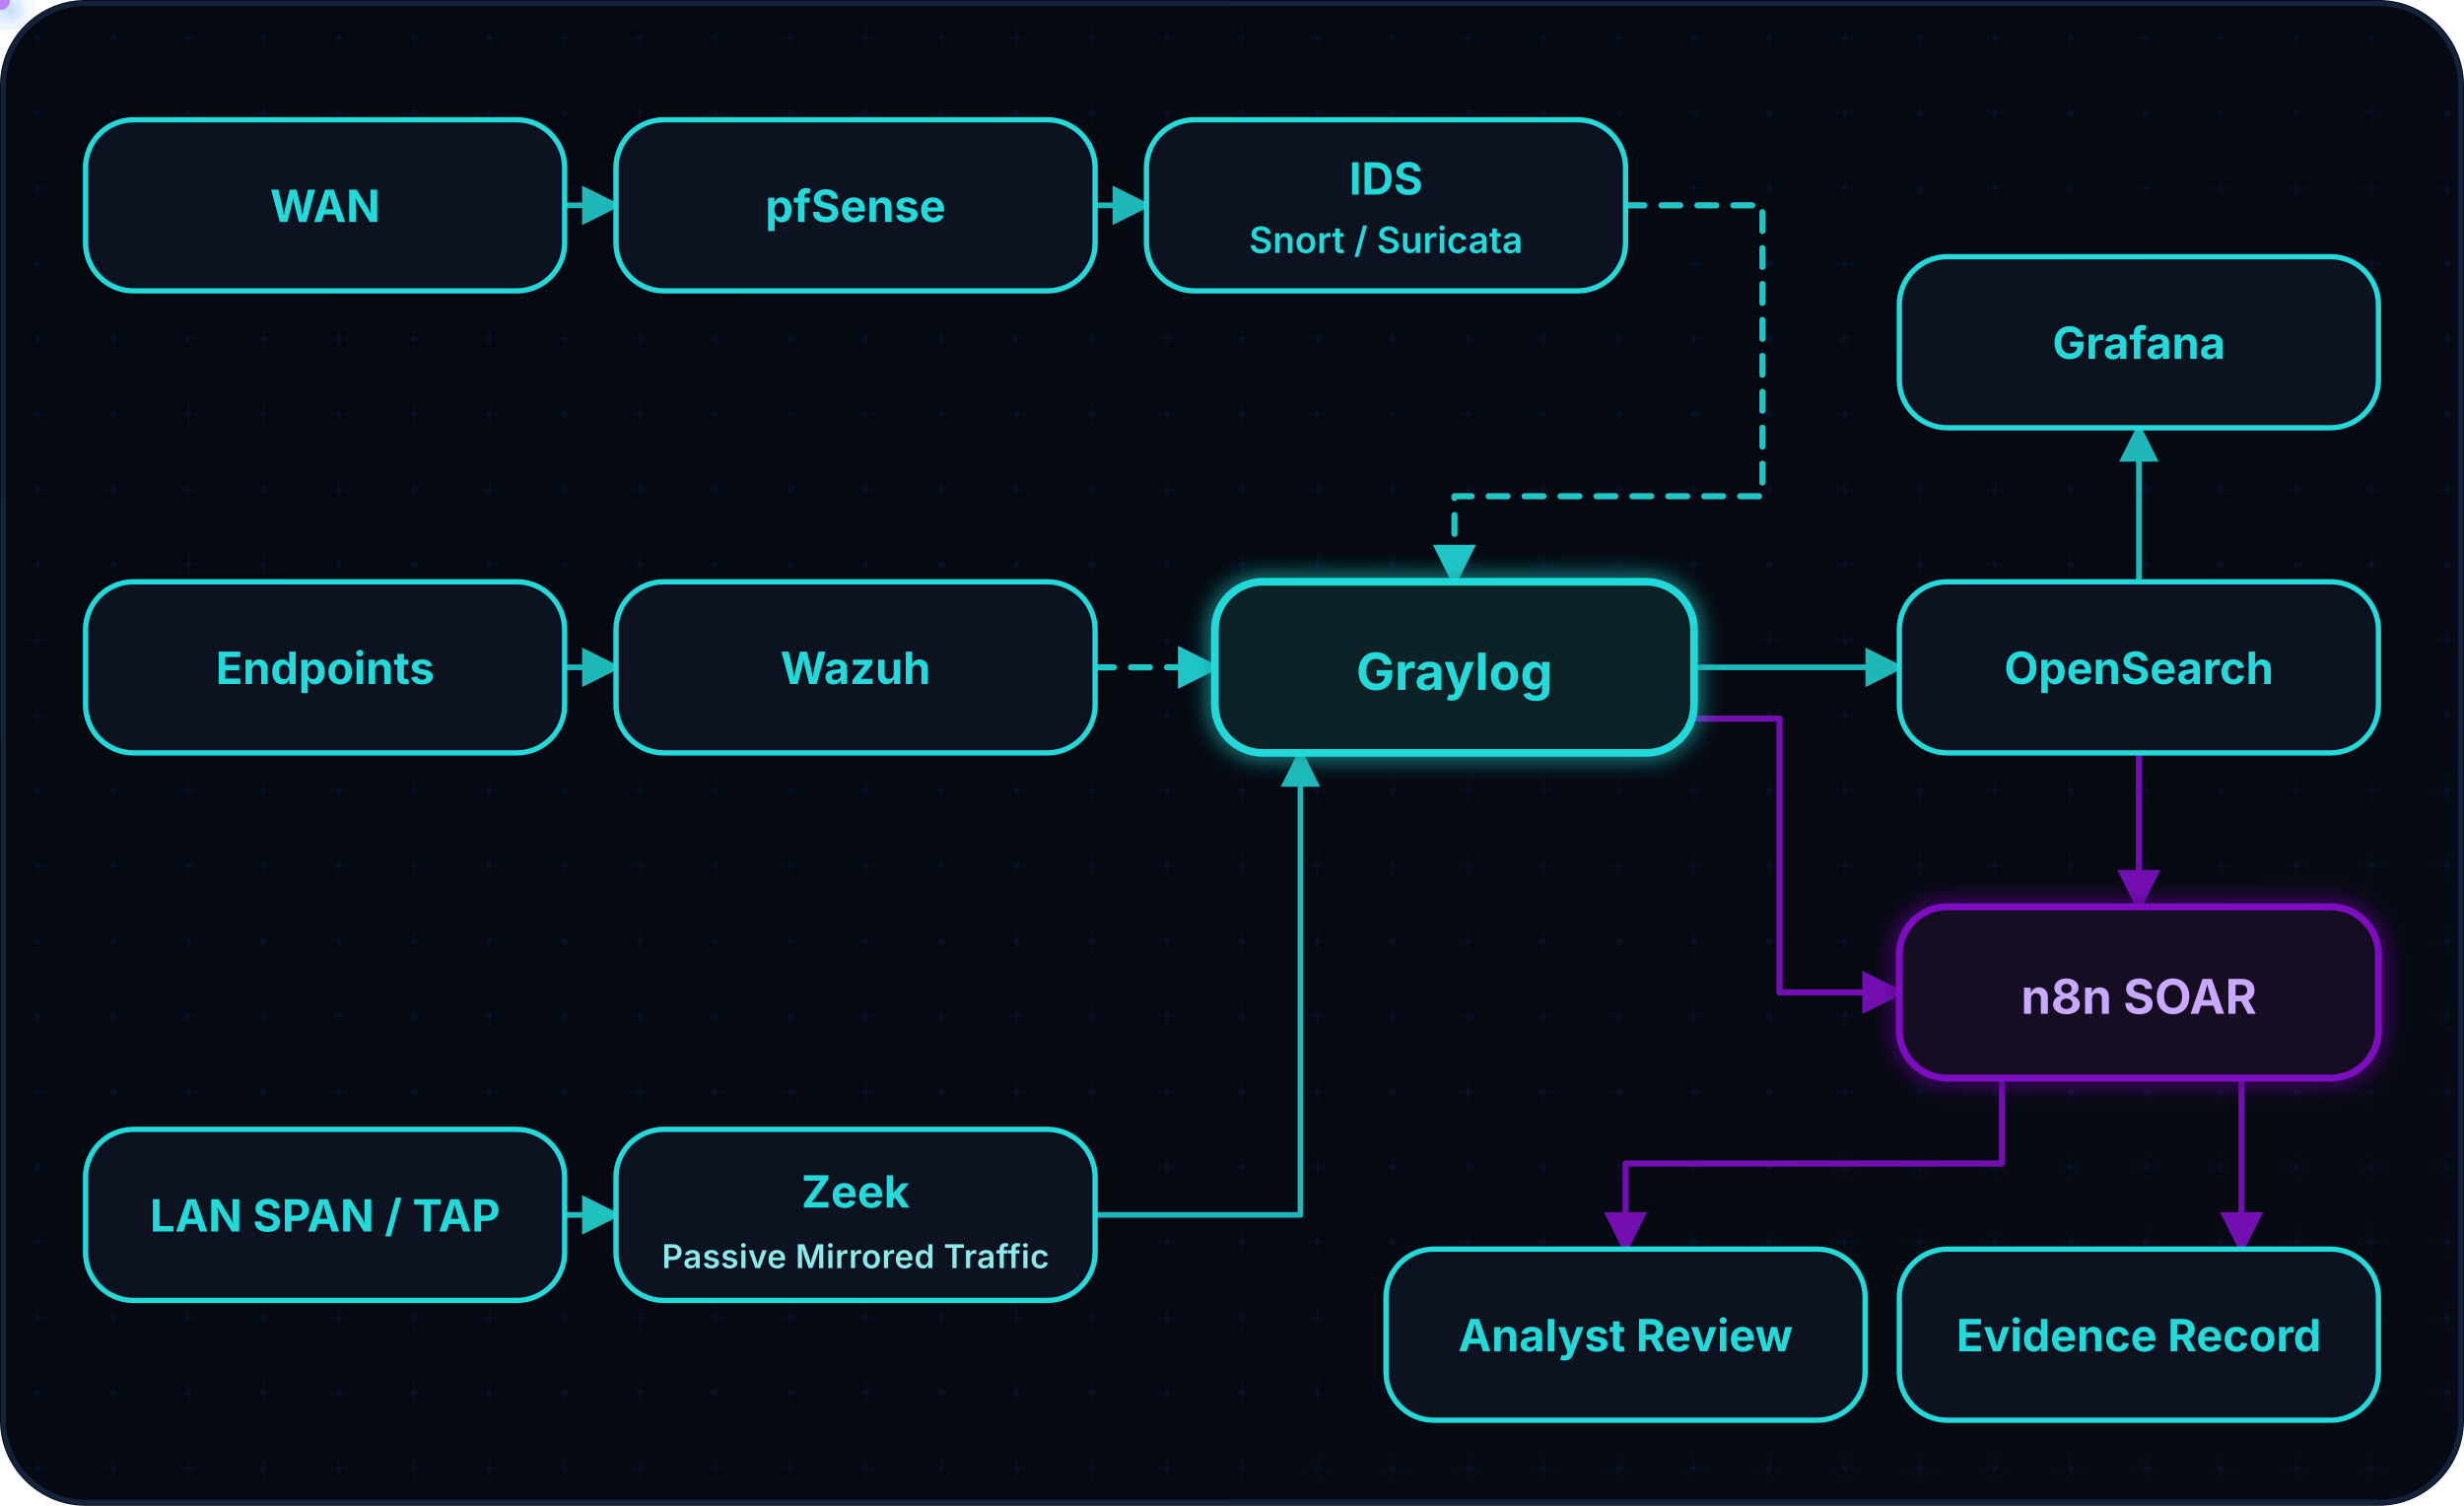
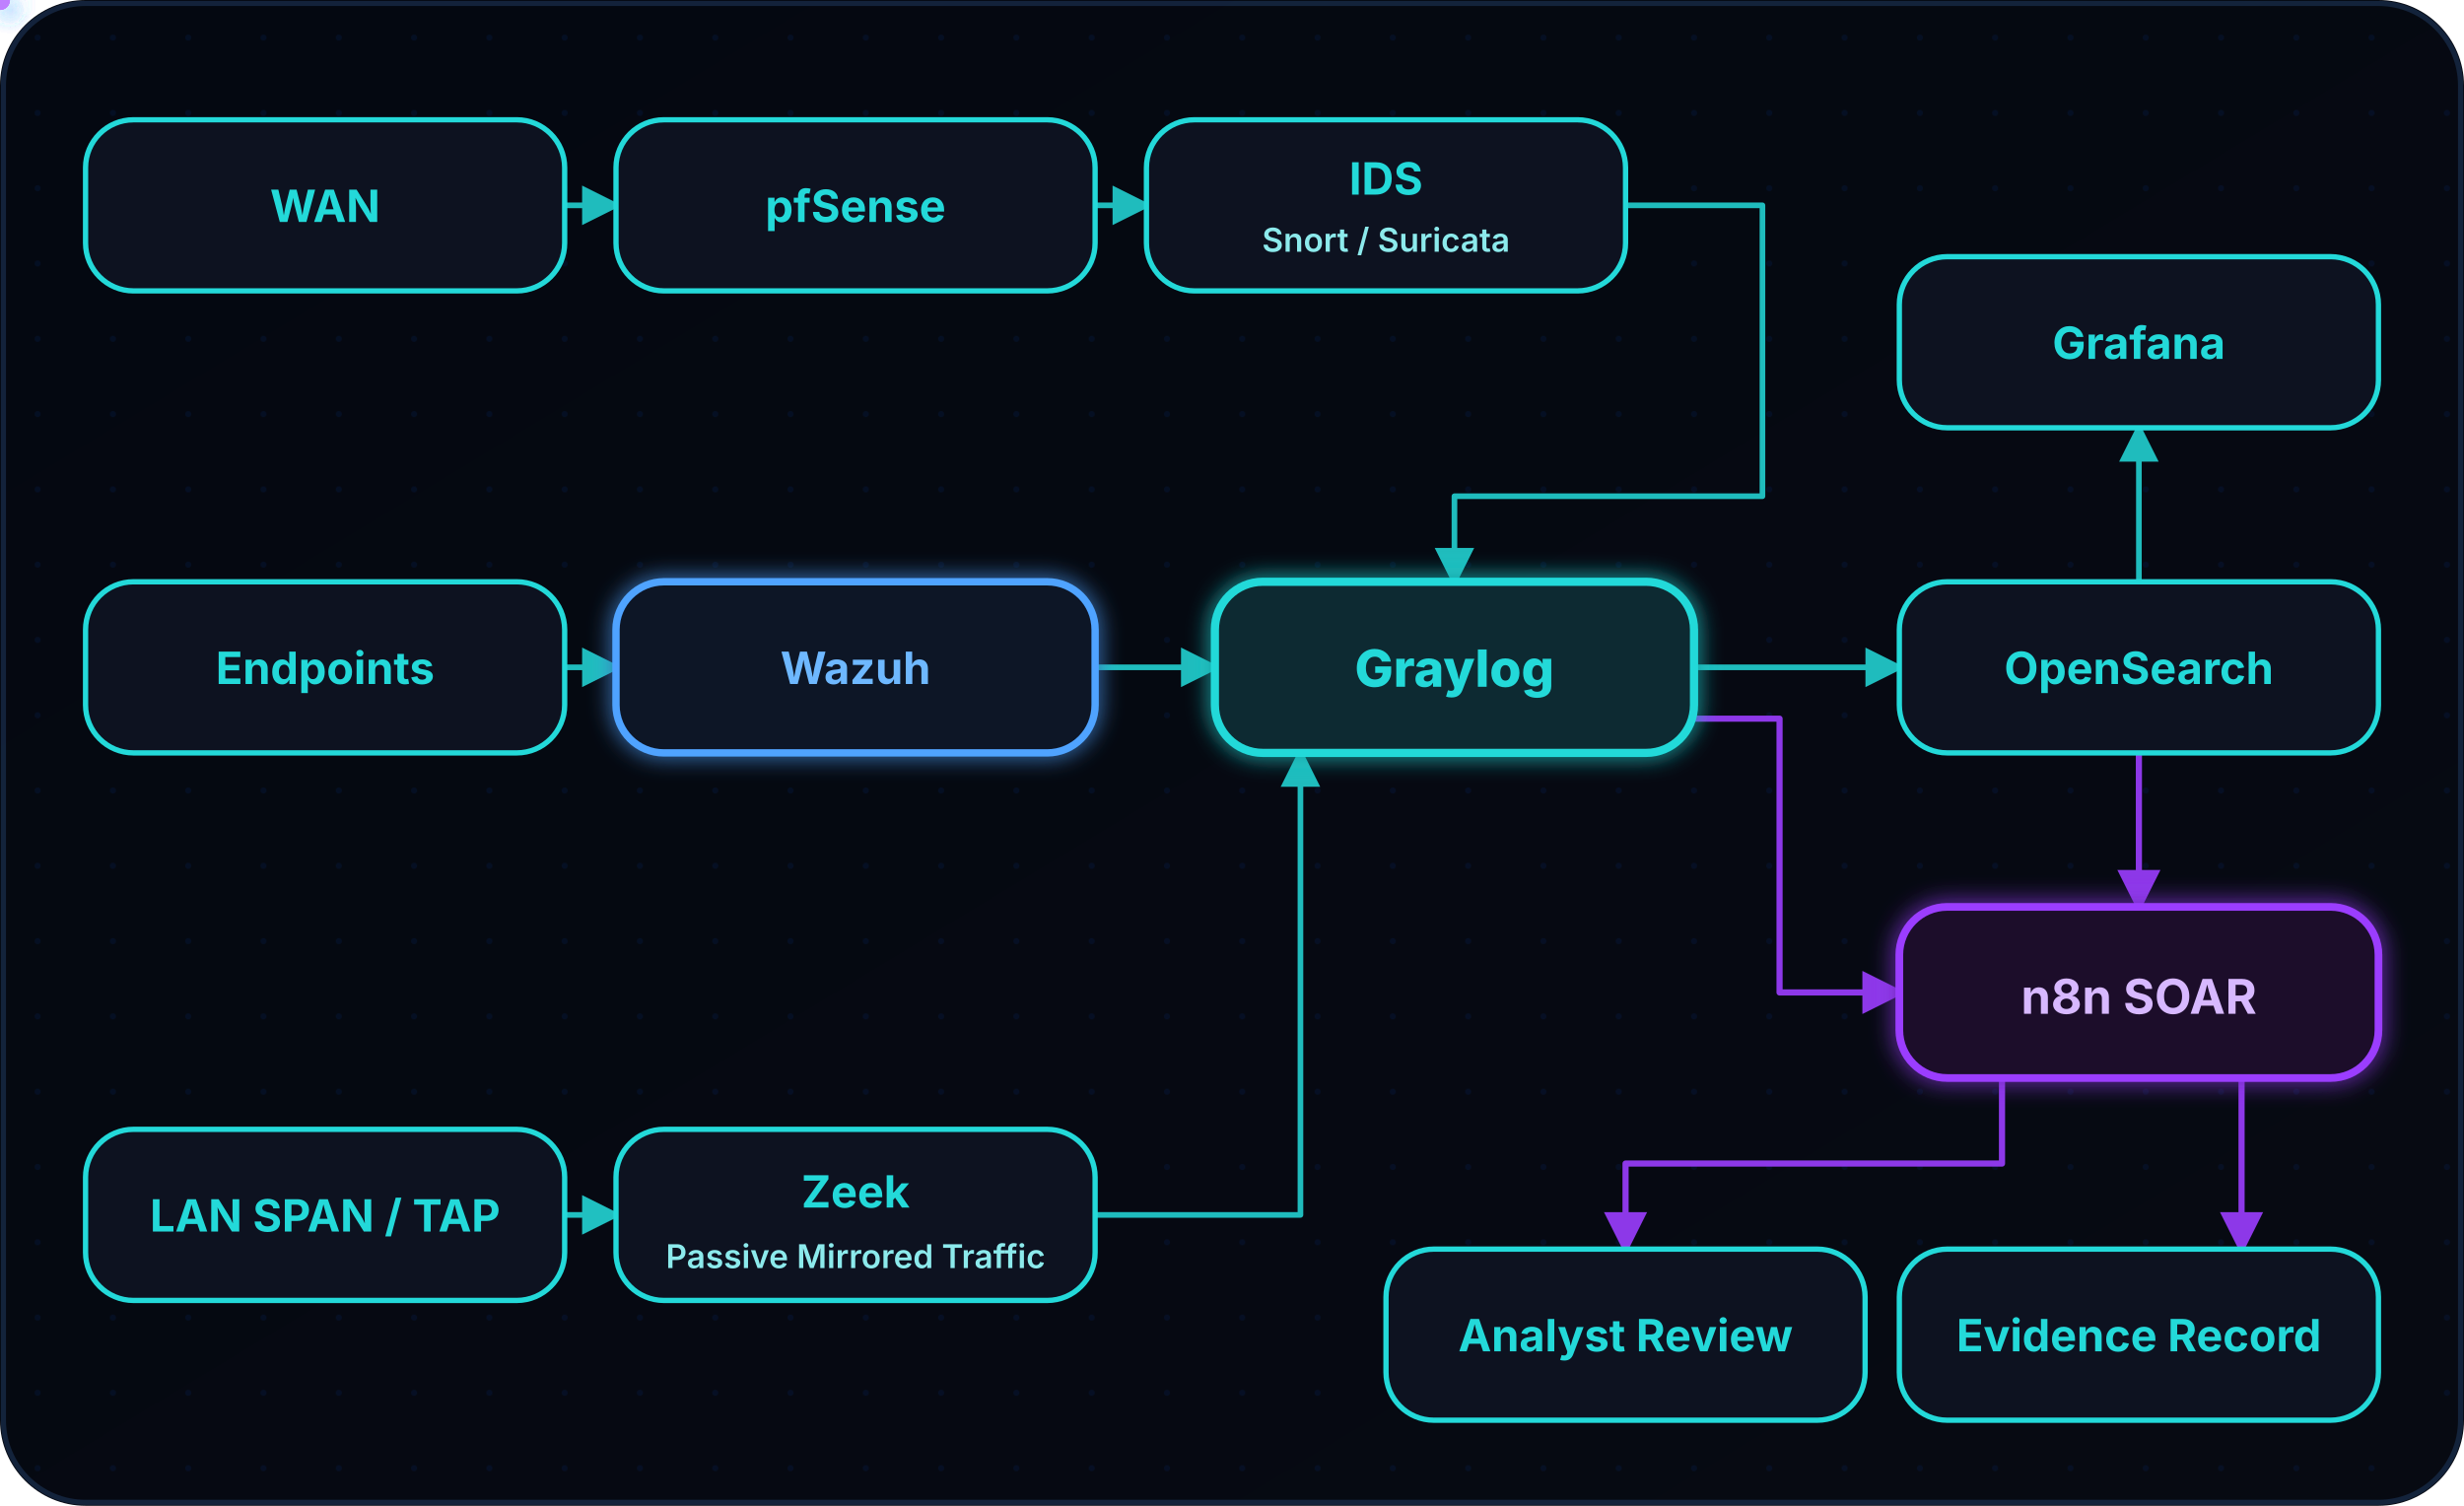
- <svg xmlns="http://www.w3.org/2000/svg" xmlns:xlink="http://www.w3.org/1999/xlink" viewBox="0 0 720 440" width="720" height="440" role="img" aria-labelledby="title desc">
+ <svg xmlns="http://www.w3.org/2000/svg" viewBox="0 0 720 440" width="720" height="440" role="img" aria-labelledby="title desc">
  <defs>
    <linearGradient id="bg" x1="0" y1="0" x2="1" y2="1">
      <stop offset="0" stop-color="#040811" />
      <stop offset="1" stop-color="#070A12" />
    </linearGradient>
    <pattern id="grid" width="22" height="22" patternUnits="userSpaceOnUse">
      <circle cx="11" cy="11" r="0.9" fill="#072E73" opacity="0.18" />
-       <path d="M11 7v8M7 11h8" stroke="#072E73" stroke-width="0.55" opacity="0.08" />
    </pattern>
    <filter id="cyanGlow" x="-250%" y="-250%" width="600%" height="600%">
      <feGaussianBlur stdDeviation="3.2" result="blur" />
      <feMerge>
        <feMergeNode in="blur" />
        <feMergeNode in="SourceGraphic" />
      </feMerge>
    </filter>
-     <filter id="hubGlow" x="-250%" y="-250%" width="600%" height="600%">
-       <feGaussianBlur stdDeviation="3.4" result="blur" />
+     <filter id="blueGlow" x="-250%" y="-250%" width="600%" height="600%">
+       <feGaussianBlur stdDeviation="3.2" result="blur" />
      <feMerge>
        <feMergeNode in="blur" />
        <feMergeNode in="SourceGraphic" />
      </feMerge>
    </filter>
    <filter id="purpleGlow" x="-250%" y="-250%" width="600%" height="600%">
      <feGaussianBlur stdDeviation="3.4" result="blur" />
      <feMerge>
        <feMergeNode in="blur" />
        <feMergeNode in="SourceGraphic" />
      </feMerge>
    </filter>
    <marker id="arrowCyan" markerWidth="7" markerHeight="7" refX="6" refY="3.5" orient="auto" markerUnits="strokeWidth">
      <path d="M0 0L7 3.5L0 7Z" fill="#23D9D9" />
    </marker>
-     <marker id="arrowCyanStart" markerWidth="7" markerHeight="7" refX="1" refY="3.5" orient="auto-start-reverse" markerUnits="strokeWidth">
-       <path d="M7 0L0 3.5L7 7Z" fill="#23D9D9" />
-     </marker>
-     <marker id="arrowHub" markerWidth="7" markerHeight="7" refX="6" refY="3.5" orient="auto" markerUnits="strokeWidth">
-       <path d="M0 0L7 3.5L0 7Z" fill="#23D9D9" />
-     </marker>
    <marker id="arrowPurple" markerWidth="7" markerHeight="7" refX="6" refY="3.5" orient="auto" markerUnits="strokeWidth">
-       <path d="M0 0L7 3.5L0 7Z" fill="#7E10C2" />
-     </marker>
-     <marker id="arrowPurpleStart" markerWidth="7" markerHeight="7" refX="1" refY="3.5" orient="auto-start-reverse" markerUnits="strokeWidth">
-       <path d="M7 0L0 3.5L7 7Z" fill="#7E10C2" />
+       <path d="M0 0L7 3.5L0 7Z" fill="#9B3DFF" />
    </marker>
    <style>
-       :root { color-scheme: dark; }
-       .node { fill:#0D1220; stroke:#23D9D9; stroke-width:1.55; }
-       .hubNode { fill:#0D2025; stroke:#23D9D9; stroke-width:2.25; }
-       .n8nNode { fill:#130A22; stroke:#7E10C2; stroke-width:2; }
-       .text { font-family:Inter,"Segoe UI",Arial,sans-serif; fill:#23D9D9; font-size:13px; font-weight:650; text-anchor:middle; dominant-baseline:middle; }
-       .textSmall { font-family:Inter,"Segoe UI",Arial,sans-serif; fill:#23D9D9; font-size:10.6px; font-weight:600; text-anchor:middle; dominant-baseline:middle; }
-       .textTiny { font-family:Inter,"Segoe UI",Arial,sans-serif; fill:#8CEAEC; font-size:9.6px; font-weight:600; text-anchor:middle; dominant-baseline:middle; letter-spacing:.1px; }
-       .hubText { font-family:Inter,"Segoe UI",Arial,sans-serif; fill:#23D9D9; font-size:15px; font-weight:750; text-anchor:middle; dominant-baseline:middle; }
-       .n8nText { font-family:Inter,"Segoe UI",Arial,sans-serif; fill:#C8A9FF; font-size:14px; font-weight:700; text-anchor:middle; dominant-baseline:middle; }
-       .flowCyan { fill:none; stroke:#23D9D9; stroke-width:1.65; stroke-linecap:round; stroke-linejoin:round; opacity:.84; }
-       .flowHub { fill:none; stroke:#23D9D9; stroke-width:1.8; stroke-linecap:round; stroke-linejoin:round; stroke-dasharray:5.5 5; opacity:.9; }
-       .flowPurple { fill:none; stroke:#7E10C2; stroke-width:1.8; stroke-linecap:round; stroke-linejoin:round; opacity:.9; }
-       .mirror { fill:none; stroke:#23D9D9; stroke-width:1.65; stroke-linecap:round; stroke-dasharray:5 4.5; opacity:.88; }
-       .pulseCyan { fill:#7af8ff; filter:url(#cyanGlow); }
-       .pulseHub { fill:#7AF8FF; filter:url(#hubGlow); }
-       .pulsePurple { fill:#bf80ff; filter:url(#purpleGlow); }
+       .node {
+         fill: #0D1220;
+         stroke: #23D9D9;
+         stroke-width: 1.55;
+       }
+ 
+       .wazuhNode {
+         fill: #0D1628;
+         stroke: #4FA3FF;
+         stroke-width: 2.15;
+         filter: url(#blueGlow);
+       }
+ 
+       .graylogNode {
+         fill: #102A30;
+         stroke: #23D9D9;
+         stroke-width: 2.4;
+         filter: url(#cyanGlow);
+       }
+ 
+       .n8nNode {
+         fill: #1A0D2B;
+         stroke: #9B3DFF;
+         stroke-width: 2.25;
+         filter: url(#purpleGlow);
+       }
+ 
+       .text {
+         font-family: Inter, "Segoe UI", Arial, sans-serif;
+         fill: #23D9D9;
+         font-size: 13px;
+         font-weight: 650;
+         text-anchor: middle;
+         dominant-baseline: middle;
+       }
+ 
+       .smallText {
+         font-family: Inter, "Segoe UI", Arial, sans-serif;
+         fill: #8CEAEC;
+         font-size: 9.6px;
+         font-weight: 600;
+         text-anchor: middle;
+         dominant-baseline: middle;
+       }
+ 
+       .wazuhText {
+         font-family: Inter, "Segoe UI", Arial, sans-serif;
+         fill: #6EB8FF;
+         font-size: 13px;
+         font-weight: 750;
+         text-anchor: middle;
+         dominant-baseline: middle;
+       }
+ 
+       .graylogText {
+         font-family: Inter, "Segoe UI", Arial, sans-serif;
+         fill: #23D9D9;
+         font-size: 15px;
+         font-weight: 800;
+         text-anchor: middle;
+         dominant-baseline: middle;
+       }
+ 
+       .n8nText {
+         font-family: Inter, "Segoe UI", Arial, sans-serif;
+         fill: #D7B8FF;
+         font-size: 14px;
+         font-weight: 750;
+         text-anchor: middle;
+         dominant-baseline: middle;
+       }
+ 
+       .flowCyan {
+         fill: none;
+         stroke: #23D9D9;
+         stroke-width: 1.65;
+         stroke-linecap: round;
+         stroke-linejoin: round;
+         opacity: 0.86;
+       }
+ 
+       .flowPurple {
+         fill: none;
+         stroke: #9B3DFF;
+         stroke-width: 1.8;
+         stroke-linecap: round;
+         stroke-linejoin: round;
+         opacity: 0.9;
+       }
+ 
+       .mirror {
+         fill: none;
+         stroke: #23D9D9;
+         stroke-width: 1.65;
+         stroke-linecap: round;
+         stroke-dasharray: 5 4.5;
+         opacity: 0.88;
+       }
+ 
+       .pulseCyan {
+         fill: #7AF8FF;
+         filter: url(#cyanGlow);
+       }
+ 
+       .pulsePurple {
+         fill: #BF80FF;
+         filter: url(#purpleGlow);
+       }
    </style>
    <path id="p-wan-pfsense" d="M165 60H180" />
    <path id="p-pfsense-ids" d="M320 60H335" />
    <path id="p-endpoints-wazuh" d="M165 195H180" />
+     <path id="p-wazuh-graylog" d="M320 195H355" />
+     <path id="p-ids-graylog" d="M475 60H515V145H425V170" />
    <path id="p-lan-zeek" d="M165 355H180" />
-     <path id="p-ids-graylog" d="M475 60H515V145H425V170" />
-     <path id="p-wazuh-graylog" d="M320 195H355" />
    <path id="p-zeek-graylog" d="M320 355H380V220" />
    <path id="p-graylog-opensearch" d="M495 195H555" />
    <path id="p-opensearch-grafana" d="M625 170V125" />
    <path id="p-opensearch-n8n" d="M625 220V265" />
    <path id="p-graylog-n8n" d="M495 210H520V290H555" />
    <path id="p-n8n-analyst" d="M585 315V340H475V365" />
    <path id="p-n8n-evidence" d="M655 315V365" />
  </defs>
  <rect width="720" height="440" rx="25" fill="url(#bg)" />
  <rect width="720" height="440" rx="25" fill="url(#grid)" />
-   <rect x="1" y="1" width="718" height="438" rx="24" fill="none" stroke="#162844" stroke-width="1.5" opacity=".82" />
+   <rect x="1" y="1" width="718" height="438" rx="24" fill="none" stroke="#162844" stroke-width="1.5" opacity="0.82" />
  <g id="connectors">
-     <use xlink:href="#p-wan-pfsense" class="flowCyan" marker-end="url(#arrowCyan)" />
-     <use xlink:href="#p-pfsense-ids" class="flowCyan" marker-end="url(#arrowCyan)" />
-     <use xlink:href="#p-endpoints-wazuh" class="flowCyan" marker-end="url(#arrowCyan)" />
-     <use xlink:href="#p-lan-zeek" class="mirror" marker-end="url(#arrowCyan)" />
-     <use xlink:href="#p-ids-graylog" class="flowHub" marker-end="url(#arrowHub)" />
-     <use xlink:href="#p-wazuh-graylog" class="flowHub" marker-end="url(#arrowHub)" />
-     <use xlink:href="#p-zeek-graylog" class="flowCyan" marker-end="url(#arrowCyan)" />
-     <use xlink:href="#p-graylog-opensearch" class="flowCyan" marker-start="url(#arrowCyanStart)" marker-end="url(#arrowCyan)" />
-     <use xlink:href="#p-opensearch-grafana" class="flowCyan" marker-end="url(#arrowCyan)" />
-     <use xlink:href="#p-opensearch-n8n" class="flowPurple" marker-end="url(#arrowPurple)" />
-     <use xlink:href="#p-graylog-n8n" class="flowPurple" marker-start="url(#arrowPurpleStart)" marker-end="url(#arrowPurple)" />
-     <use xlink:href="#p-n8n-analyst" class="flowPurple" marker-start="url(#arrowPurpleStart)" marker-end="url(#arrowPurple)" />
-     <use xlink:href="#p-n8n-evidence" class="flowPurple" marker-end="url(#arrowPurple)" />
+     <use href="#p-wan-pfsense" class="flowCyan" marker-end="url(#arrowCyan)" />
+     <use href="#p-pfsense-ids" class="flowCyan" marker-end="url(#arrowCyan)" />
+     <use href="#p-endpoints-wazuh" class="flowCyan" marker-end="url(#arrowCyan)" />
+     <use href="#p-wazuh-graylog" class="flowCyan" marker-end="url(#arrowCyan)" />
+     <use href="#p-ids-graylog" class="flowCyan" marker-end="url(#arrowCyan)" />
+     <use href="#p-lan-zeek" class="mirror" marker-end="url(#arrowCyan)" />
+     <use href="#p-zeek-graylog" class="flowCyan" marker-end="url(#arrowCyan)" />
+     <use href="#p-graylog-opensearch" class="flowCyan" marker-end="url(#arrowCyan)" />
+     <use href="#p-opensearch-grafana" class="flowCyan" marker-end="url(#arrowCyan)" />
+     <use href="#p-opensearch-n8n" class="flowPurple" marker-end="url(#arrowPurple)" />
+     <use href="#p-graylog-n8n" class="flowPurple" marker-end="url(#arrowPurple)" />
+     <use href="#p-n8n-analyst" class="flowPurple" marker-end="url(#arrowPurple)" />
+     <use href="#p-n8n-evidence" class="flowPurple" marker-end="url(#arrowPurple)" />
  </g>
  <g id="animated-glow-dots">
    <circle r="2.7" class="pulseCyan">
      <animateMotion dur="1.15s" repeatCount="indefinite">
-         <mpath xlink:href="#p-wan-pfsense" />
-       </animateMotion>
-     </circle>
-     <circle r="2.7" class="pulseCyan">
-       <animateMotion dur="1.15s" repeatCount="indefinite">
-         <mpath xlink:href="#p-pfsense-ids" />
-       </animateMotion>
-     </circle>
-     <circle r="2.7" class="pulseCyan">
-       <animateMotion dur="1.15s" repeatCount="indefinite">
-         <mpath xlink:href="#p-endpoints-wazuh" />
-       </animateMotion>
-     </circle>
-     <circle r="2.7" class="pulseCyan">
-       <animateMotion dur="1.15s" repeatCount="indefinite">
-         <mpath xlink:href="#p-lan-zeek" />
-       </animateMotion>
-     </circle>
-     <circle r="2.9" class="pulseHub">
+         <mpath href="#p-wan-pfsense" />
+       </animateMotion>
+     </circle>
+     <circle r="2.7" class="pulseCyan">
+       <animateMotion dur="1.15s" repeatCount="indefinite">
+         <mpath href="#p-pfsense-ids" />
+       </animateMotion>
+     </circle>
+     <circle r="2.7" class="pulseCyan">
+       <animateMotion dur="1.15s" repeatCount="indefinite">
+         <mpath href="#p-endpoints-wazuh" />
+       </animateMotion>
+     </circle>
+     <circle r="2.7" class="pulseCyan">
+       <animateMotion dur="1.25s" repeatCount="indefinite">
+         <mpath href="#p-wazuh-graylog" />
+       </animateMotion>
+     </circle>
+     <circle r="2.7" class="pulseCyan">
      <animateMotion dur="2.45s" repeatCount="indefinite">
-         <mpath xlink:href="#p-ids-graylog" />
-       </animateMotion>
-     </circle>
-     <circle r="2.9" class="pulseHub">
-       <animateMotion dur="1.25s" repeatCount="indefinite">
-         <mpath xlink:href="#p-wazuh-graylog" />
+         <mpath href="#p-ids-graylog" />
+       </animateMotion>
+     </circle>
+     <circle r="2.7" class="pulseCyan">
+       <animateMotion dur="1.15s" repeatCount="indefinite">
+         <mpath href="#p-lan-zeek" />
      </animateMotion>
    </circle>
    <circle r="2.7" class="pulseCyan">
      <animateMotion dur="2.25s" repeatCount="indefinite">
-         <mpath xlink:href="#p-zeek-graylog" />
+         <mpath href="#p-zeek-graylog" />
      </animateMotion>
    </circle>
    <circle r="2.7" class="pulseCyan">
      <animateMotion dur="1.4s" repeatCount="indefinite">
-         <mpath xlink:href="#p-graylog-opensearch" />
-       </animateMotion>
-     </circle>
-     <circle r="2.7" class="pulseCyan">
-       <animateMotion dur="1.4s" repeatCount="indefinite" keyPoints="1;0" keyTimes="0;1" calcMode="linear">
-         <mpath xlink:href="#p-graylog-opensearch" />
+         <mpath href="#p-graylog-opensearch" />
      </animateMotion>
    </circle>
    <circle r="2.7" class="pulseCyan">
      <animateMotion dur="1.55s" repeatCount="indefinite">
-         <mpath xlink:href="#p-opensearch-grafana" />
+         <mpath href="#p-opensearch-grafana" />
      </animateMotion>
    </circle>
    <circle r="2.9" class="pulsePurple">
      <animateMotion dur="1.55s" repeatCount="indefinite">
-         <mpath xlink:href="#p-opensearch-n8n" />
+         <mpath href="#p-opensearch-n8n" />
      </animateMotion>
    </circle>
    <circle r="2.9" class="pulsePurple">
      <animateMotion dur="1.8s" repeatCount="indefinite">
-         <mpath xlink:href="#p-graylog-n8n" />
-       </animateMotion>
-     </circle>
-     <circle r="2.9" class="pulsePurple">
-       <animateMotion dur="1.8s" repeatCount="indefinite" keyPoints="1;0" keyTimes="0;1" calcMode="linear">
-         <mpath xlink:href="#p-graylog-n8n" />
+         <mpath href="#p-graylog-n8n" />
      </animateMotion>
    </circle>
    <circle r="2.9" class="pulsePurple">
      <animateMotion dur="2.05s" repeatCount="indefinite">
-         <mpath xlink:href="#p-n8n-analyst" />
-       </animateMotion>
-     </circle>
-     <circle r="2.9" class="pulsePurple">
-       <animateMotion dur="2.05s" repeatCount="indefinite" keyPoints="1;0" keyTimes="0;1" calcMode="linear">
-         <mpath xlink:href="#p-n8n-analyst" />
+         <mpath href="#p-n8n-analyst" />
      </animateMotion>
    </circle>
    <circle r="2.9" class="pulsePurple">
      <animateMotion dur="1.55s" repeatCount="indefinite">
-         <mpath xlink:href="#p-n8n-evidence" />
+         <mpath href="#p-n8n-evidence" />
      </animateMotion>
    </circle>
  </g>
  <g id="nodes">
    <rect class="node" x="25" y="35" width="140" height="50" rx="14" />
    <text class="text" x="95" y="60">WAN</text>
    <rect class="node" x="180" y="35" width="140" height="50" rx="14" />
    <text class="text" x="250" y="60">pfSense</text>
    <rect class="node" x="335" y="35" width="140" height="50" rx="14" />
    <text class="text" x="405" y="52">IDS</text>
-     <text class="textSmall" x="405" y="70">Snort / Suricata</text>
+     <text class="smallText" x="405" y="70">Snort / Suricata</text>
    <rect class="node" x="25" y="170" width="140" height="50" rx="14" />
    <text class="text" x="95" y="195">Endpoints</text>
-     <rect class="node" x="180" y="170" width="140" height="50" rx="14" />
-     <text class="text" x="250" y="195">Wazuh</text>
-     <rect class="hubNode" x="355" y="170" width="140" height="50" rx="14" filter="url(#hubGlow)" />
-     <text class="hubText" x="425" y="196">Graylog</text>
+     <rect class="wazuhNode" x="180" y="170" width="140" height="50" rx="14" />
+     <text class="wazuhText" x="250" y="195">Wazuh</text>
+     <rect class="graylogNode" x="355" y="170" width="140" height="50" rx="14" />
+     <text class="graylogText" x="425" y="195">Graylog</text>
    <rect class="node" x="555" y="75" width="140" height="50" rx="14" />
    <text class="text" x="625" y="100">Grafana</text>
    <rect class="node" x="555" y="170" width="140" height="50" rx="14" />
    <text class="text" x="625" y="195">OpenSearch</text>
-     <rect class="n8nNode" x="555" y="265" width="140" height="50" rx="14" filter="url(#purpleGlow)" />
+     <rect class="n8nNode" x="555" y="265" width="140" height="50" rx="14" />
    <text class="n8nText" x="625" y="291">n8n SOAR</text>
    <rect class="node" x="25" y="330" width="140" height="50" rx="14" />
    <text class="text" x="95" y="355">LAN SPAN / TAP</text>
    <rect class="node" x="180" y="330" width="140" height="50" rx="14" />
    <text class="text" x="250" y="348">Zeek</text>
-     <text class="textTiny" x="250" y="367">Passive Mirrored Traffic</text>
+     <text class="smallText" x="250" y="367">Passive Mirrored Traffic</text>
    <rect class="node" x="405" y="365" width="140" height="50" rx="14" />
    <text class="text" x="475" y="390">Analyst Review</text>
    <rect class="node" x="555" y="365" width="140" height="50" rx="14" />
    <text class="text" x="625" y="390">Evidence Record</text>
  </g>
</svg>
